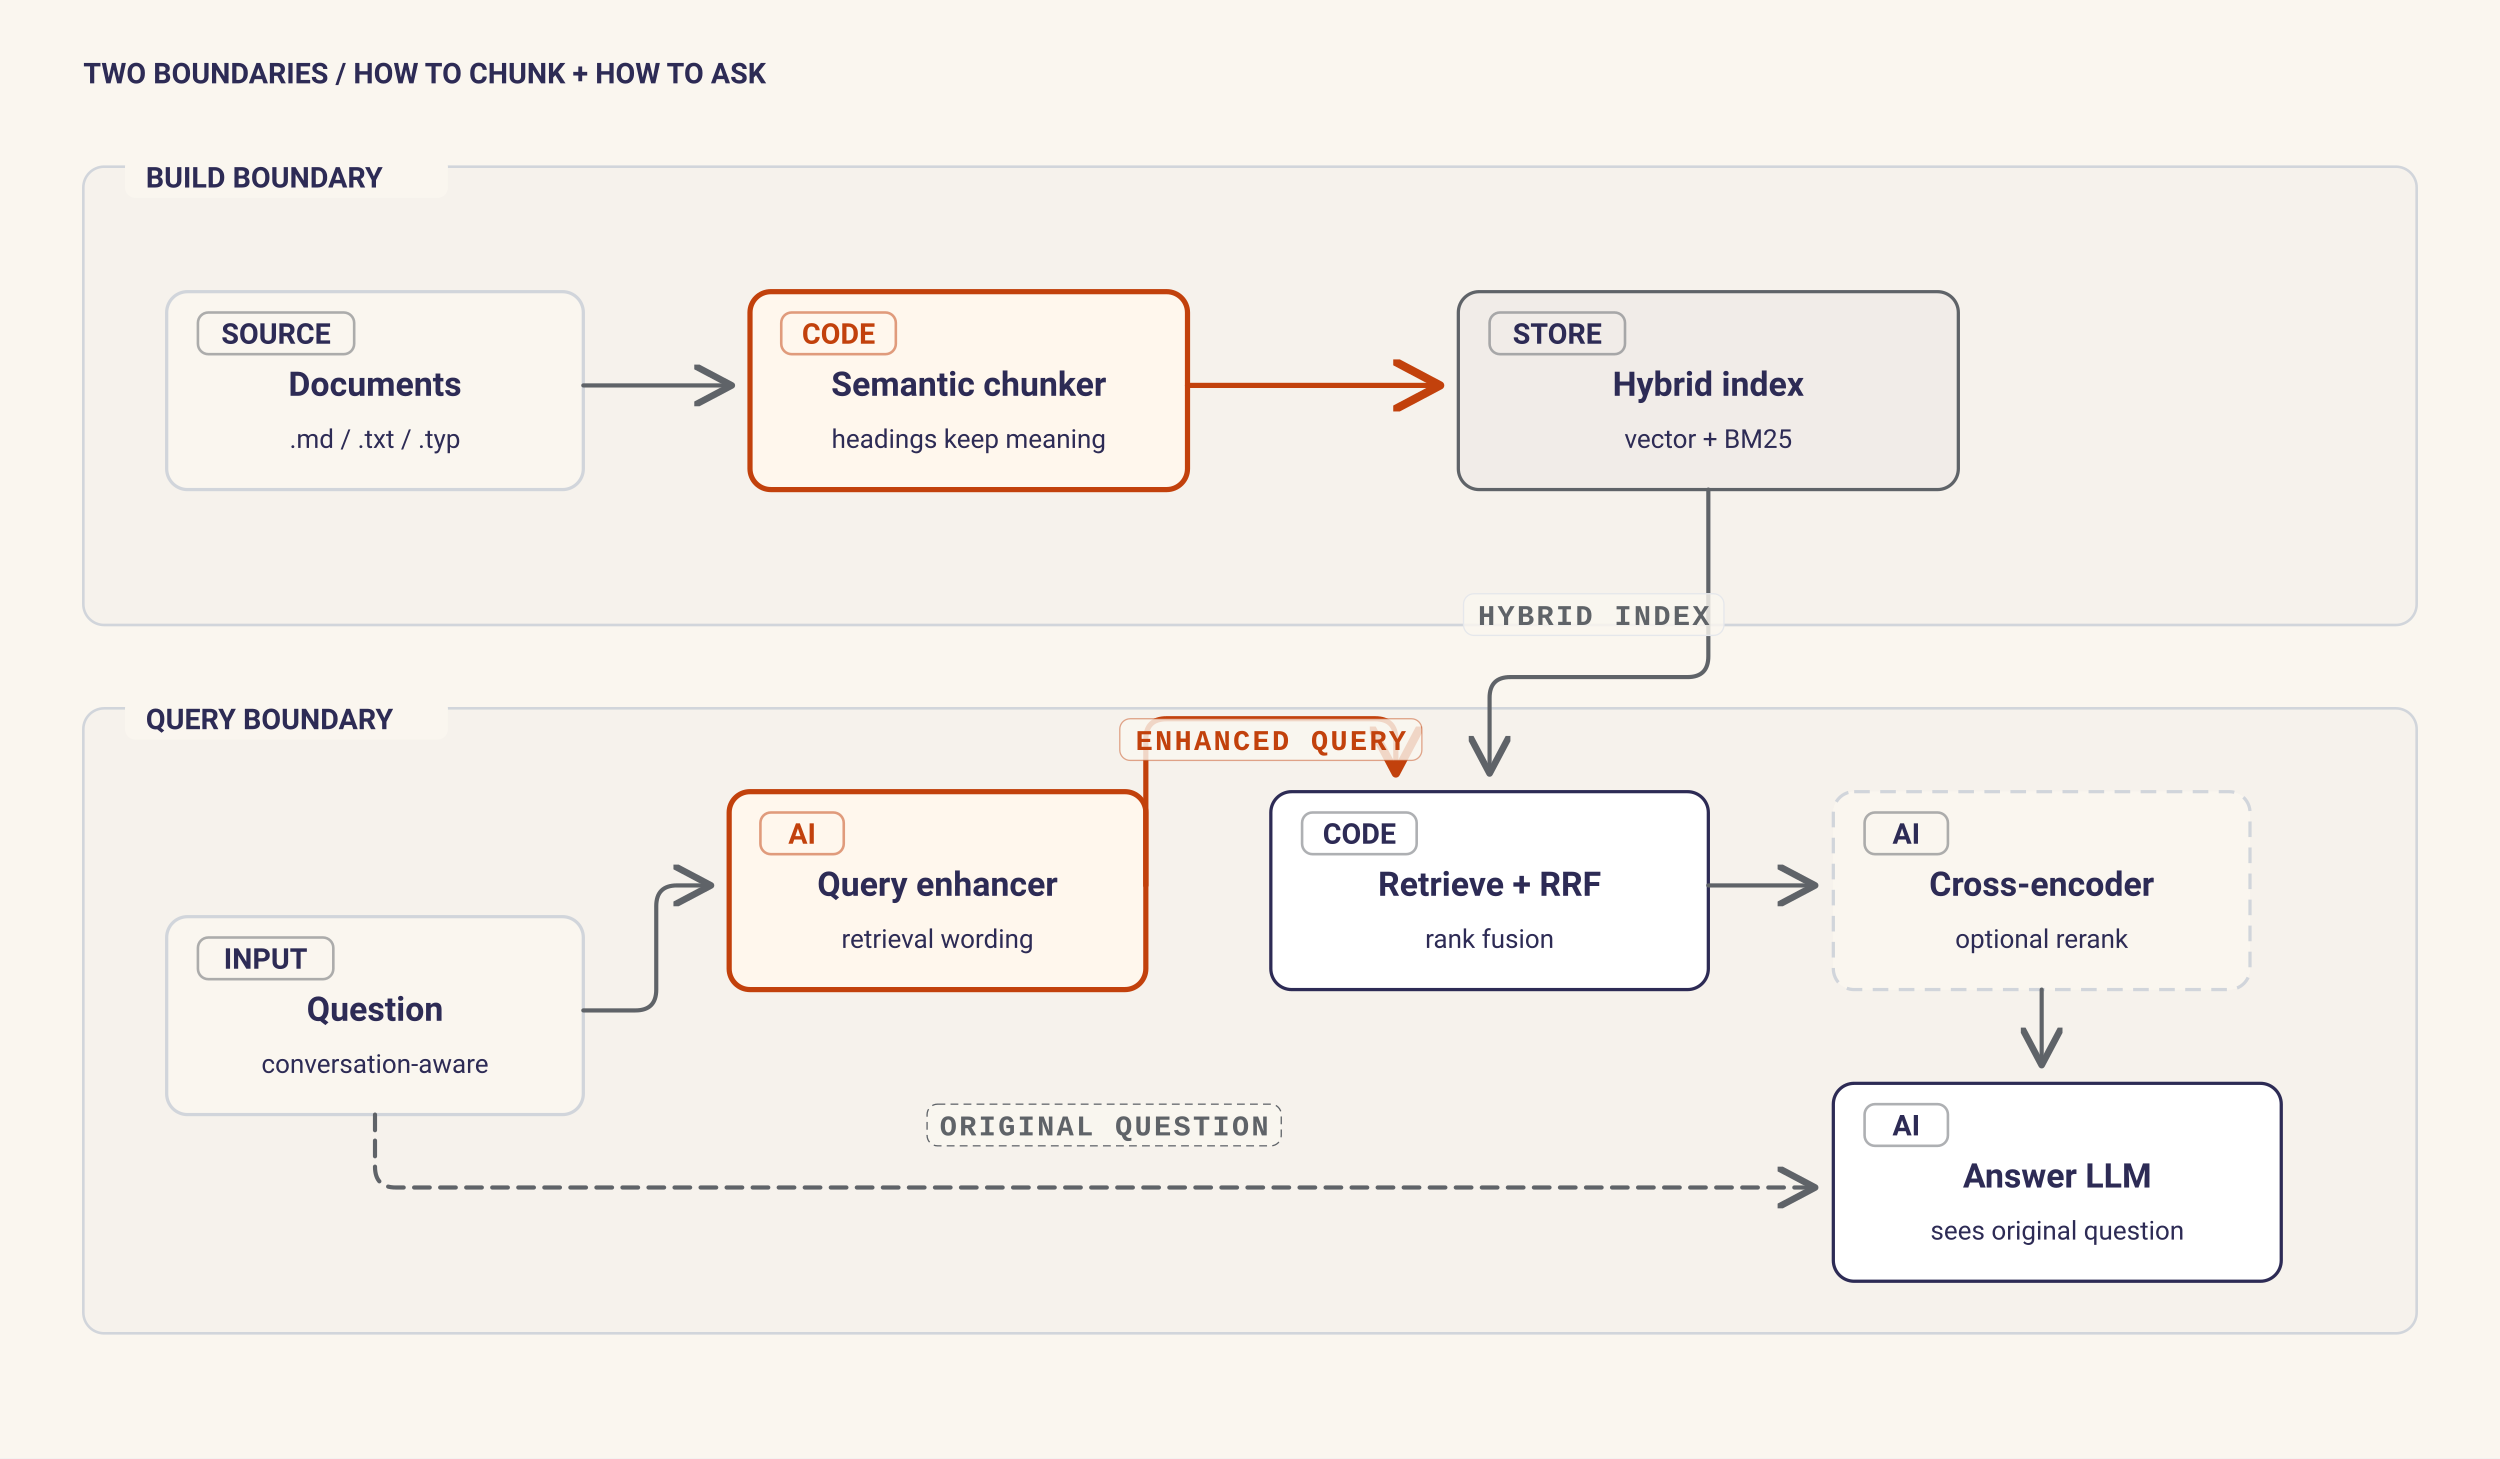
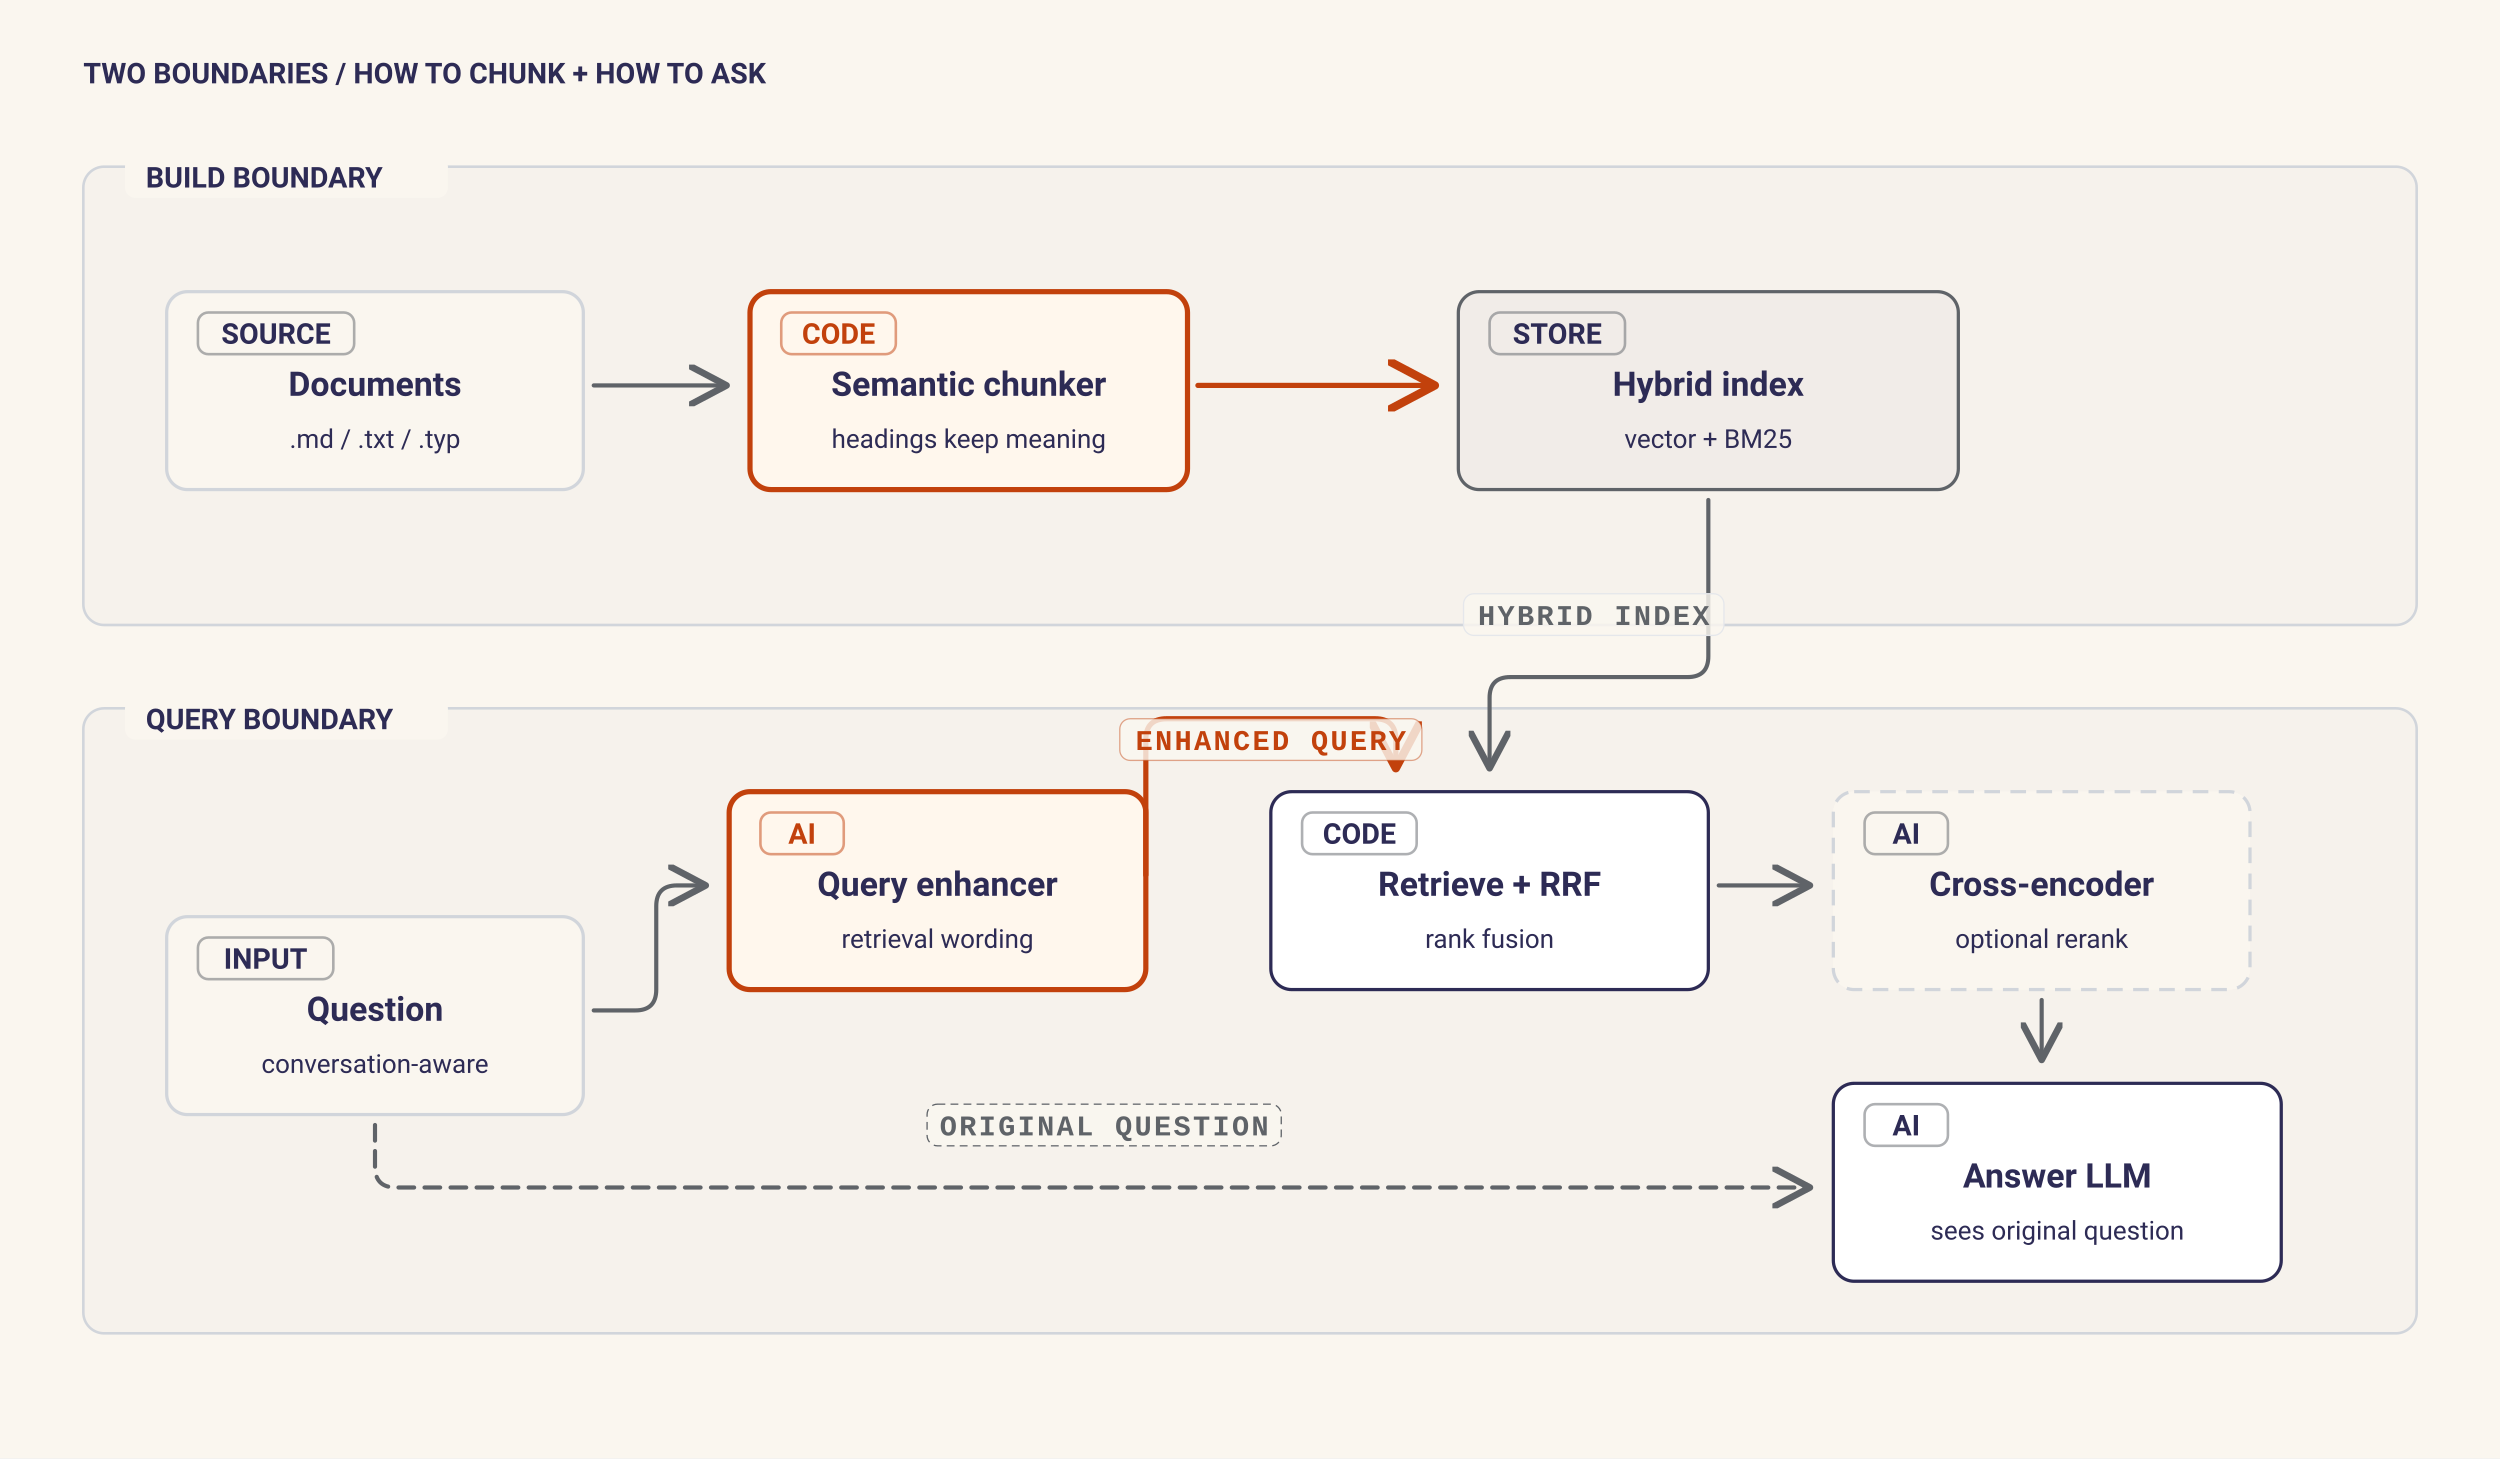
<svg xmlns="http://www.w3.org/2000/svg" class="editorial-diagram editorial-diagram-rag-embed diagram-typography-standard" viewBox="0 0 960 560" width="100%" role="img" aria-labelledby="rag-embed-title rag-embed-desc" preserveAspectRatio="xMidYMid meet">
  <defs>
    <marker id="rag-embed-arrow-default" markerWidth="10" markerHeight="10" refX="9" refY="5" orient="auto-start-reverse">
      <path d="M0.5,0.5 L9,5 L0.5,9.5" fill="none" stroke="#5f6368" stroke-width="1.6" stroke-linecap="round" stroke-linejoin="round" />
    </marker>
    <marker id="rag-embed-arrow-accent" markerWidth="10" markerHeight="10" refX="9" refY="5" orient="auto-start-reverse">
      <path d="M0.5,0.5 L9,5 L0.5,9.5" fill="none" stroke="#c2410c" stroke-width="1.6" stroke-linecap="round" stroke-linejoin="round" />
    </marker>
    <marker id="rag-embed-arrow-success" markerWidth="10" markerHeight="10" refX="9" refY="5" orient="auto-start-reverse">
      <path d="M0.5,0.5 L9,5 L0.5,9.5" fill="none" stroke="#2f7652" stroke-width="1.6" stroke-linecap="round" stroke-linejoin="round" />
    </marker>
    <marker id="rag-embed-arrow-danger" markerWidth="10" markerHeight="10" refX="9" refY="5" orient="auto-start-reverse">
      <path d="M0.5,0.5 L9,5 L0.5,9.5" fill="none" stroke="#a34444" stroke-width="1.6" stroke-linecap="round" stroke-linejoin="round" />
    </marker>
  </defs>
  <style>
.editorial-diagram text{font-family:-apple-system,BlinkMacSystemFont,'Segoe UI',Roboto,'Noto Sans SC',sans-serif;fill:#2d2b55;letter-spacing:0}
.zone&gt;rect:first-child{fill:#2d2b55;fill-opacity:.018;stroke:#d1d5db;stroke-width:1}
.zone-label-mask{fill:#faf6ef}
.connector-label rect{fill:#faf6ef;fill-opacity:.82}
.zone-label,.node-tag,.connector-label text,.label-eyebrow{font-family:'SFMono-Regular',Consolas,'Liberation Mono','Noto Sans Mono CJK SC',monospace;font-size:11px;font-weight:600;letter-spacing:.08em;fill:#5f6368}
.lane rect{fill:#faf6ef;stroke:#e5e7eb;stroke-width:1}.lane-tinted rect{fill:#2d2b55;fill-opacity:.018}
.lane line{stroke:#d1d5db;stroke-width:1}.lane-label{font-family:'SFMono-Regular',Consolas,'Liberation Mono','Noto Sans Mono CJK SC',monospace;font-size:11px;font-weight:600;fill:#5f6368;letter-spacing:.06em}
.connector{fill:none;stroke:#5f6368;stroke-width:1.6;stroke-linejoin:round;stroke-linecap:round}
.connector-accent{stroke:#c2410c;stroke-width:2}
.connector-success{stroke:#2f7652}.connector-danger{stroke:#a34444}
.connector-dashed{stroke-dasharray:6 4}
.node-mask,.decision-mask{fill:#faf6ef;stroke:none}
.node-box{fill:#ffffff;stroke:#2d2b55;stroke-width:1.25}
.node-muted .node-box{fill:#faf6ef;stroke:#d1d5db}
.node-store .node-box{fill:#2d2b55;fill-opacity:.045;stroke:#5f6368}
.node-optional .node-box{fill:#faf6ef;stroke:#d1d5db;stroke-dasharray:6 4}
.node-focal .node-box{fill:#fff7ed;stroke:#c2410c;stroke-width:2}
.node-success .node-box{fill:#f0f7f2;stroke:#2f7652}
.node-danger .node-box{fill:#fdf2f2;stroke:#a34444}
.node-tag-box{fill:none;stroke:#5f6368;stroke-opacity:.5}
.node-focal .node-tag-box{stroke:#c2410c}.node-focal .node-tag{fill:#c2410c}
.node-title,.decision-title{font-size:13px;font-weight:650}
.node-subtitle,.decision-subtitle{font-family:'SFMono-Regular',Consolas,'Liberation Mono','Noto Sans Mono CJK SC',monospace;font-size:10px;fill:#5f6368}
.decision-box{fill:#ffffff;stroke:#2d2b55;stroke-width:1.25}
.decision-focal .decision-box{fill:#fff7ed;stroke:#c2410c;stroke-width:2}
.connector-label rect{stroke:#e5e7eb;stroke-width:.5}
.connector-label-accent rect{stroke:#c2410c;stroke-opacity:.45}.connector-label-accent text{fill:#c2410c}
.connector-label-success rect{stroke:#2f7652;stroke-opacity:.45}.connector-label-success text{fill:#2f7652}
.connector-label-danger rect{stroke:#a34444;stroke-opacity:.45}.connector-label-danger text{fill:#a34444}
.connector-label-dashed rect{stroke:#5f6368;stroke-dasharray:3 2}.connector-label-dashed text{fill:#5f6368}
.annotation line{stroke:#c2410c;stroke-width:2}.annotation text{font-size:12px;font-style:italic}
.label-metric{font-family:'SFMono-Regular',Consolas,'Liberation Mono','Noto Sans Mono CJK SC',monospace;font-size:12px;font-weight:600;fill:#c2410c}
.step-header rect{fill:#2d2b55;fill-opacity:.1}.step-header text{font-family:'SFMono-Regular',Consolas,'Liberation Mono','Noto Sans Mono CJK SC',monospace;font-size:11px;font-weight:600;fill:#5f6368}
.step-header .step-label{letter-spacing:.06em}.step-focal rect{fill:#f97316;fill-opacity:.16}.step-focal text{fill:#c2410c}
.diagram-typography-expanded .zone-label,.diagram-typography-expanded .node-tag,.diagram-typography-expanded .connector-label text,.diagram-typography-expanded .label-eyebrow{font-size:12px}
.diagram-typography-expanded .node-title,.diagram-typography-expanded .decision-title{font-size:14px}
.diagram-typography-expanded .node-subtitle,.diagram-typography-expanded .decision-subtitle{font-size:10px}
.diagram-typography-expanded .annotation text{font-size:13px}
</style>
  <rect width="960" height="560" fill="#faf6ef" />
  <g class="zone">
    <rect x="32" y="64" width="896" height="176" rx="8" />
    <rect class="zone-label-mask" x="48" y="60" width="124" height="16" rx="4" />
    <text class="zone-label" x="56" y="72">BUILD BOUNDARY</text>
  </g>
  <g class="zone">
    <rect x="32" y="272" width="896" height="240" rx="8" />
    <rect class="zone-label-mask" x="48" y="268" width="124" height="16" rx="4" />
    <text class="zone-label" x="56" y="280">QUERY BOUNDARY</text>
  </g>
  <g class="node node-muted">
    <rect class="node-mask" x="64" y="112" width="160" height="76" rx="8" />
    <rect class="node-box" x="64" y="112" width="160" height="76" rx="8" />
    <rect class="node-tag-box" x="76" y="120" width="60" height="16" rx="4" />
    <text class="node-tag" x="106" y="132" text-anchor="middle">SOURCE</text>
    <text class="node-title" text-anchor="middle">
      <tspan x="144" y="152">Documents</tspan>
    </text>
    <text class="node-subtitle" text-anchor="middle">
      <tspan x="144" y="172">.md / .txt / .typ</tspan>
    </text>
  </g>
  <g class="node node-focal">
    <rect class="node-mask" x="288" y="112" width="168" height="76" rx="8" />
    <rect class="node-box" x="288" y="112" width="168" height="76" rx="8" />
    <rect class="node-tag-box" x="300" y="120" width="44" height="16" rx="4" />
    <text class="node-tag" x="322" y="132" text-anchor="middle">CODE</text>
    <text class="node-title" text-anchor="middle">
      <tspan x="372" y="152">Semantic chunker</tspan>
    </text>
    <text class="node-subtitle" text-anchor="middle">
      <tspan x="372" y="172">headings keep meaning</tspan>
    </text>
  </g>
  <g class="node node-store">
    <rect class="node-mask" x="560" y="112" width="192" height="76" rx="8" />
    <rect class="node-box" x="560" y="112" width="192" height="76" rx="8" />
    <rect class="node-tag-box" x="572" y="120" width="52" height="16" rx="4" />
    <text class="node-tag" x="598" y="132" text-anchor="middle">STORE</text>
    <text class="node-title" text-anchor="middle">
      <tspan x="656" y="152">Hybrid index</tspan>
    </text>
    <text class="node-subtitle" text-anchor="middle">
      <tspan x="656" y="172">vector + BM25</tspan>
    </text>
  </g>
  <g class="node node-muted">
    <rect class="node-mask" x="64" y="352" width="160" height="76" rx="8" />
    <rect class="node-box" x="64" y="352" width="160" height="76" rx="8" />
    <rect class="node-tag-box" x="76" y="360" width="52" height="16" rx="4" />
    <text class="node-tag" x="102" y="372" text-anchor="middle">INPUT</text>
    <text class="node-title" text-anchor="middle">
      <tspan x="144" y="392">Question</tspan>
    </text>
    <text class="node-subtitle" text-anchor="middle">
      <tspan x="144" y="412">conversation-aware</tspan>
    </text>
  </g>
  <g class="node node-focal">
    <rect class="node-mask" x="280" y="304" width="160" height="76" rx="8" />
    <rect class="node-box" x="280" y="304" width="160" height="76" rx="8" />
    <rect class="node-tag-box" x="292" y="312" width="32" height="16" rx="4" />
    <text class="node-tag" x="308" y="324" text-anchor="middle">AI</text>
    <text class="node-title" text-anchor="middle">
      <tspan x="360" y="344">Query enhancer</tspan>
    </text>
    <text class="node-subtitle" text-anchor="middle">
      <tspan x="360" y="364">retrieval wording</tspan>
    </text>
  </g>
  <g class="node node-default">
    <rect class="node-mask" x="488" y="304" width="168" height="76" rx="8" />
    <rect class="node-box" x="488" y="304" width="168" height="76" rx="8" />
    <rect class="node-tag-box" x="500" y="312" width="44" height="16" rx="4" />
    <text class="node-tag" x="522" y="324" text-anchor="middle">CODE</text>
    <text class="node-title" text-anchor="middle">
      <tspan x="572" y="344">Retrieve + RRF</tspan>
    </text>
    <text class="node-subtitle" text-anchor="middle">
      <tspan x="572" y="364">rank fusion</tspan>
    </text>
  </g>
  <g class="node node-optional">
    <rect class="node-mask" x="704" y="304" width="160" height="76" rx="8" />
    <rect class="node-box" x="704" y="304" width="160" height="76" rx="8" />
    <rect class="node-tag-box" x="716" y="312" width="32" height="16" rx="4" />
    <text class="node-tag" x="732" y="324" text-anchor="middle">AI</text>
    <text class="node-title" text-anchor="middle">
      <tspan x="784" y="344">Cross-encoder</tspan>
    </text>
    <text class="node-subtitle" text-anchor="middle">
      <tspan x="784" y="364">optional rerank</tspan>
    </text>
  </g>
  <g class="node node-default">
    <rect class="node-mask" x="704" y="416" width="172" height="76" rx="8" />
    <rect class="node-box" x="704" y="416" width="172" height="76" rx="8" />
    <rect class="node-tag-box" x="716" y="424" width="32" height="16" rx="4" />
    <text class="node-tag" x="732" y="436" text-anchor="middle">AI</text>
    <text class="node-title" text-anchor="middle">
      <tspan x="790" y="456">Answer LLM</tspan>
    </text>
    <text class="node-subtitle" text-anchor="middle">
      <tspan x="790" y="476">sees original question</tspan>
    </text>
  </g>
-   <path class="connector connector-default" d="M 224 148 L 281 148" marker-end="url(#rag-embed-arrow-default)" />
-   <path class="connector connector-accent" d="M 456 148 L 553 148" marker-end="url(#rag-embed-arrow-accent)" />
-   <path class="connector connector-default" d="M 224 388 L 244 388 Q 252 388 252 380 L 252 348 Q 252 340 260 340 L 273 340" marker-end="url(#rag-embed-arrow-default)" />
-   <path class="connector connector-accent" d="M 440 340 L 440 284 Q 440 276 448 276 L 528 276 Q 536 276 536 284 L 536 297" marker-end="url(#rag-embed-arrow-accent)" />
-   <path class="connector connector-default" d="M 656 188 L 656 252 Q 656 260 648 260 L 580 260 Q 572 260 572 268 L 572 297" marker-end="url(#rag-embed-arrow-default)" />
-   <path class="connector connector-default" d="M 656 340 L 697 340" marker-end="url(#rag-embed-arrow-default)" />
-   <path class="connector connector-default" d="M 784 380 L 784 409" marker-end="url(#rag-embed-arrow-default)" />
-   <path class="connector connector-dashed" d="M 144 428 L 144 448 Q 144 456 152 456 L 697 456" marker-end="url(#rag-embed-arrow-default)" />
+   <path class="connector connector-default" d="M 228 148 L 279 148" marker-end="url(#rag-embed-arrow-default)" />
+   <path class="connector connector-accent" d="M 460 148 L 551 148" marker-end="url(#rag-embed-arrow-accent)" />
+   <path class="connector connector-default" d="M 228 388 L 244 388 Q 252 388 252 380 L 252 348 Q 252 340 260 340 L 271 340" marker-end="url(#rag-embed-arrow-default)" />
+   <path class="connector connector-accent" d="M 440 336 L 440 284 Q 440 276 448 276 L 528 276 Q 536 276 536 284 L 536 295" marker-end="url(#rag-embed-arrow-accent)" />
+   <path class="connector connector-default" d="M 656 192 L 656 252 Q 656 260 648 260 L 580 260 Q 572 260 572 268 L 572 295" marker-end="url(#rag-embed-arrow-default)" />
+   <path class="connector connector-default" d="M 660 340 L 695 340" marker-end="url(#rag-embed-arrow-default)" />
+   <path class="connector connector-default" d="M 784 384 L 784 407" marker-end="url(#rag-embed-arrow-default)" />
+   <path class="connector connector-dashed" d="M 144 432 L 144 448 Q 144 456 152 456 L 695 456" marker-end="url(#rag-embed-arrow-default)" />
  <text class="label label-eyebrow" x="32" y="32" text-anchor="start">TWO BOUNDARIES / HOW TO CHUNK + HOW TO ASK</text>
  <g class="connector-label connector-label-accent">
    <rect x="430" y="276" width="116" height="16" rx="4" />
    <text x="488" y="288" text-anchor="middle">ENHANCED QUERY</text>
  </g>
  <g class="connector-label connector-label-default">
    <rect x="562" y="228" width="100" height="16" rx="4" />
    <text x="612" y="240" text-anchor="middle">HYBRID INDEX</text>
  </g>
  <g class="connector-label connector-label-dashed">
    <rect x="356" y="424" width="136" height="16" rx="4" />
    <text x="424" y="436" text-anchor="middle">ORIGINAL QUESTION</text>
  </g>
</svg>
